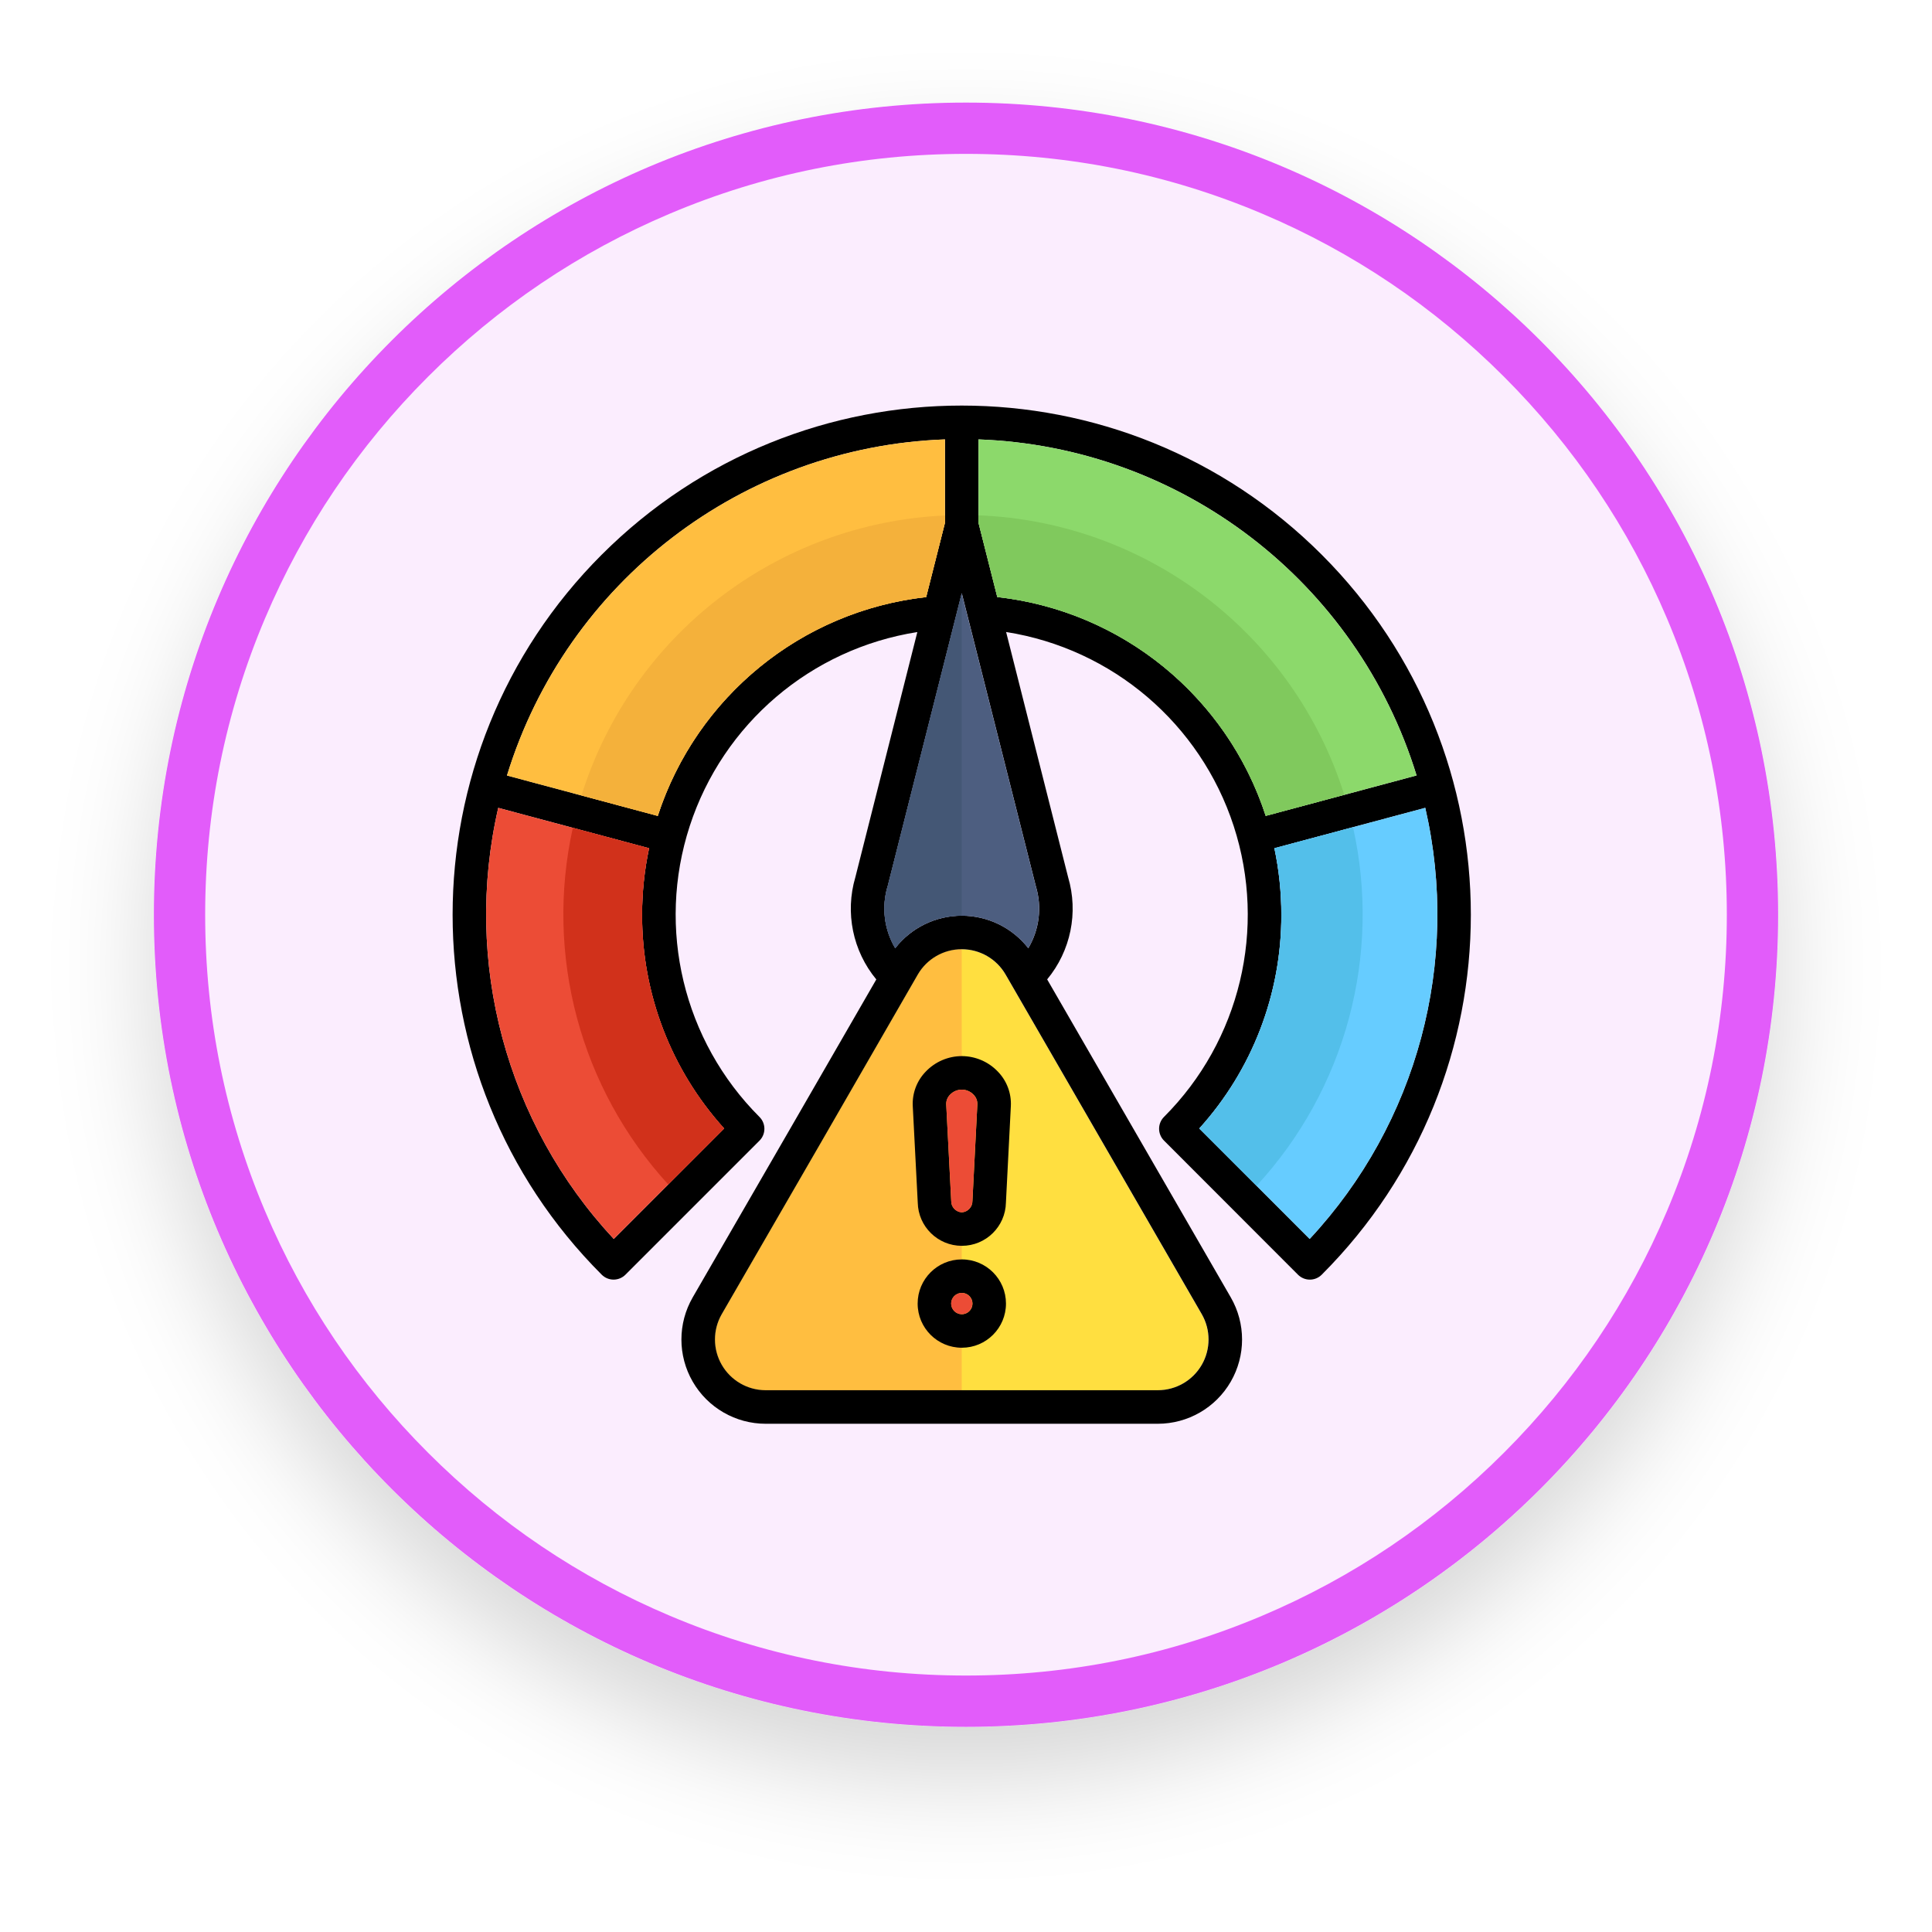
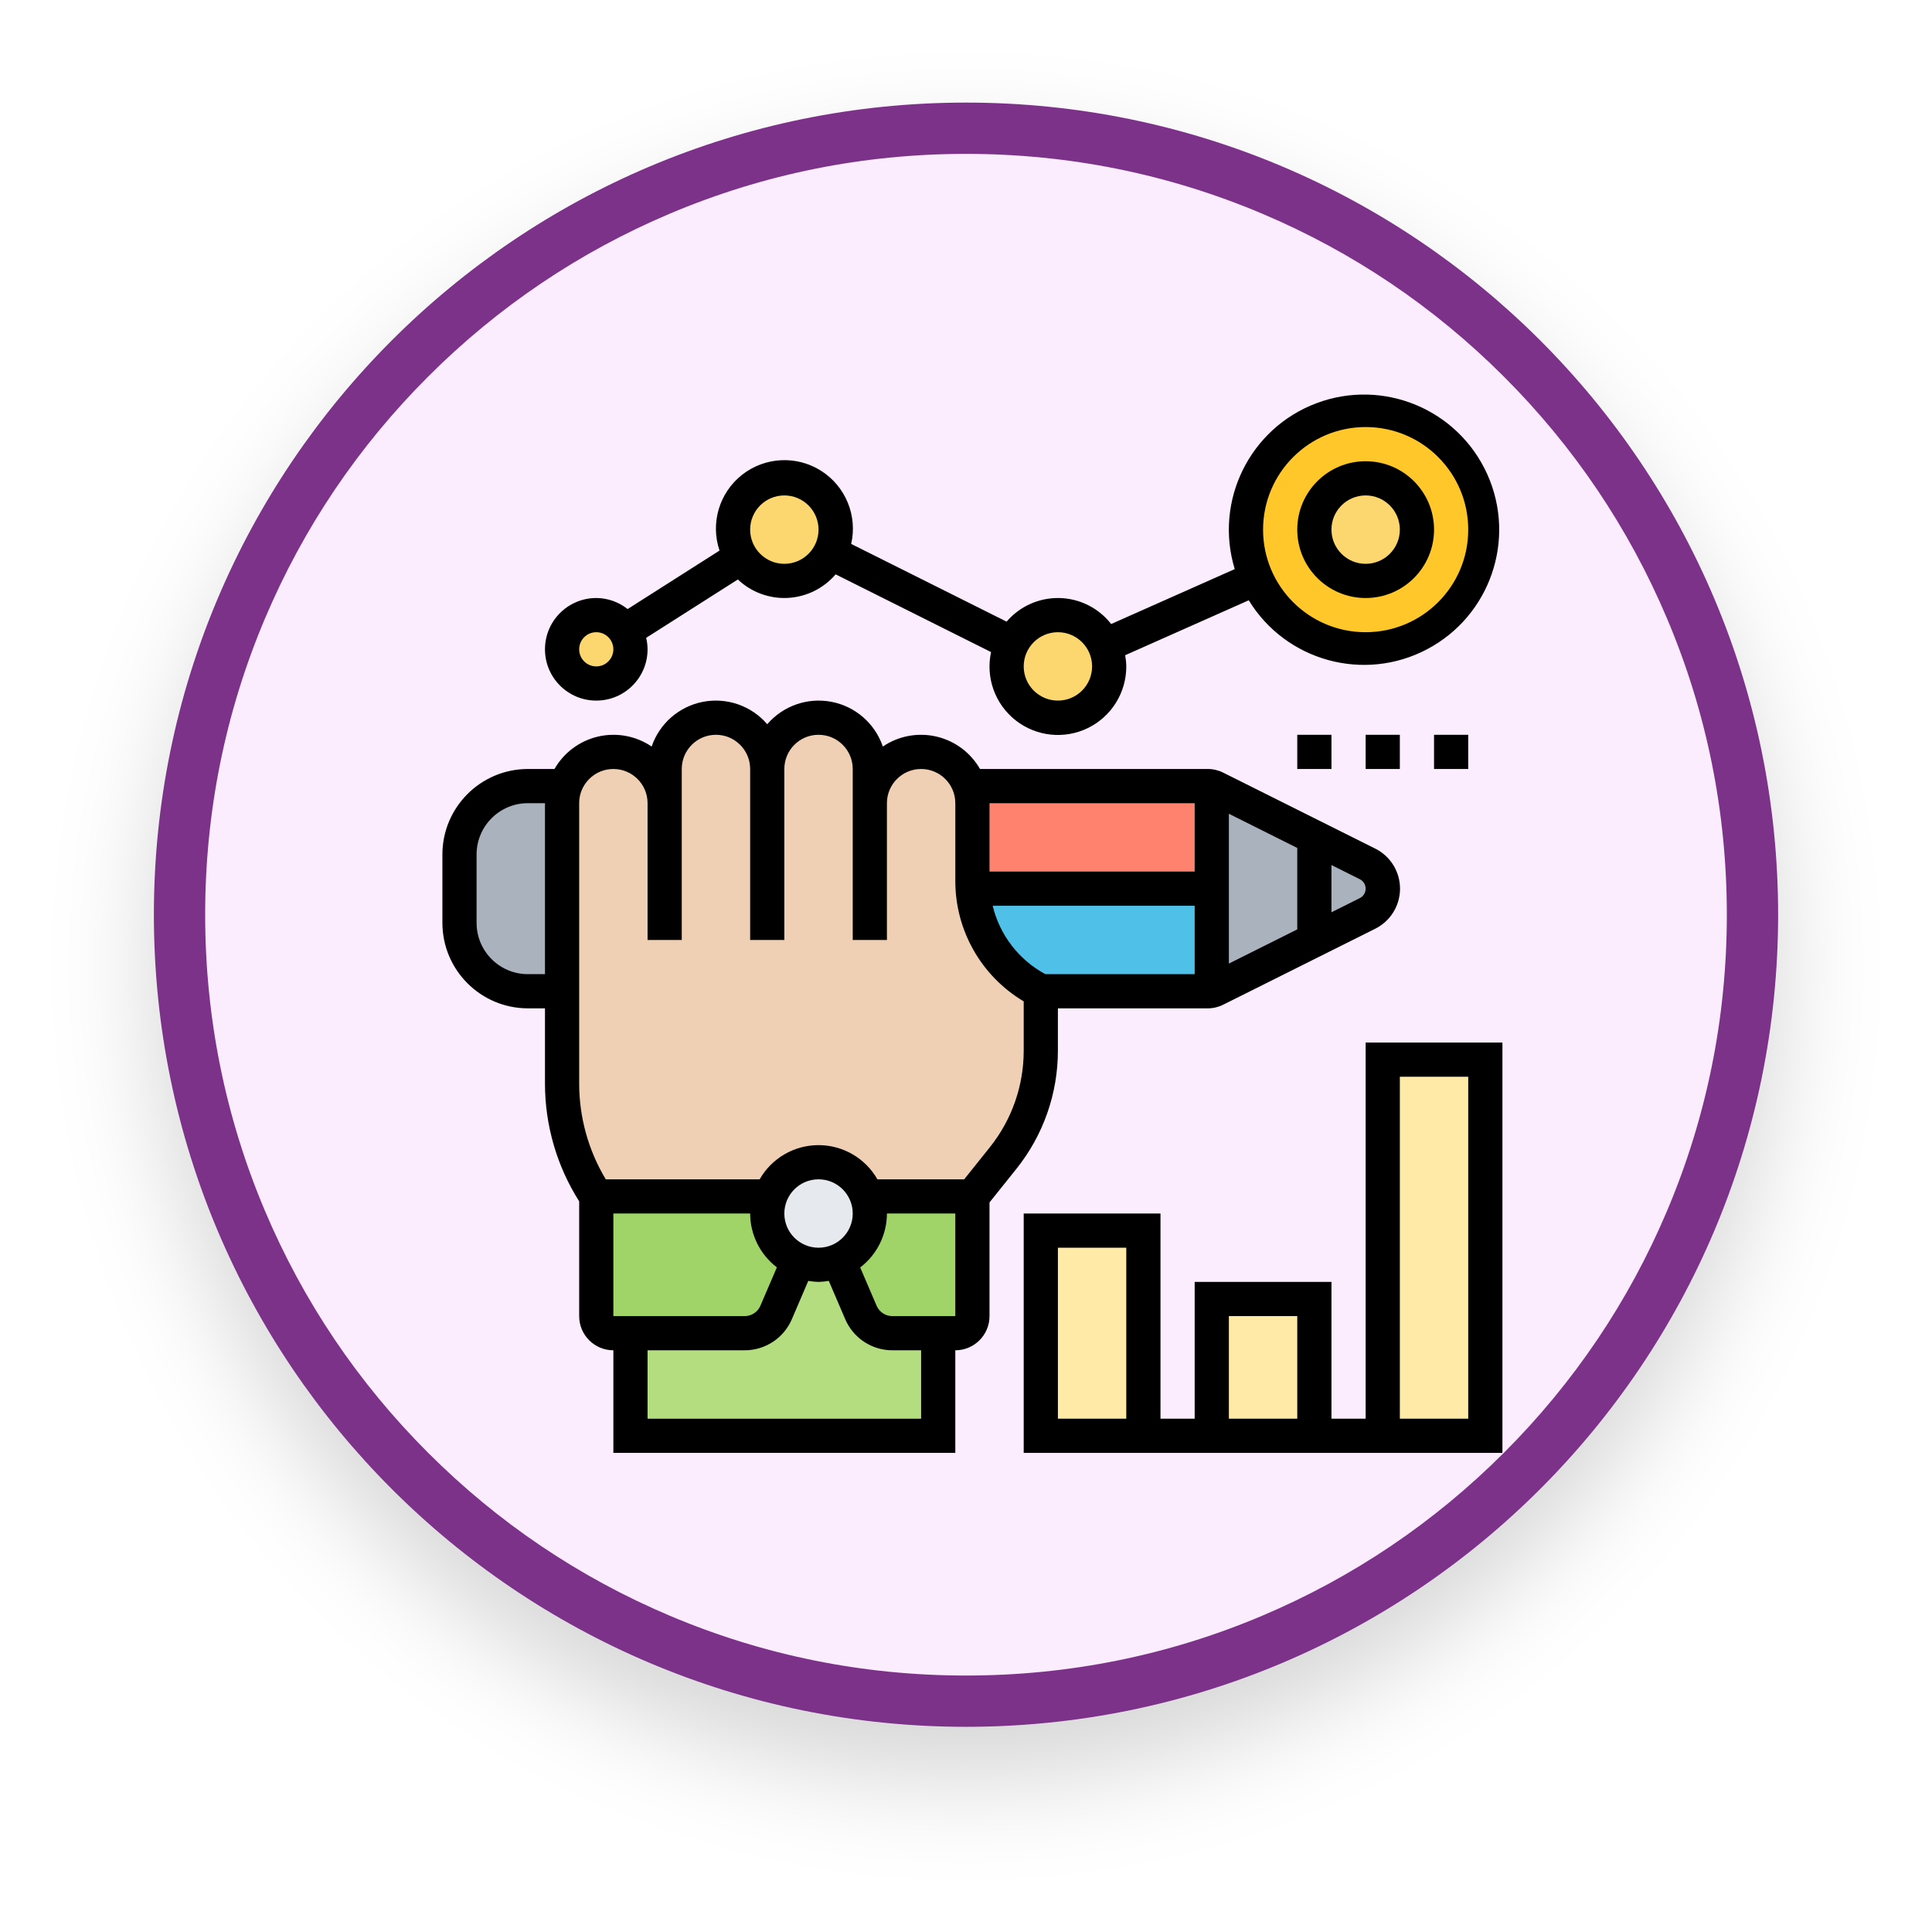
<svg xmlns="http://www.w3.org/2000/svg" width="113" height="113" viewBox="0 0 113 113">
  <defs>
    <filter id="Path_982547" x="0" y="0" width="113" height="113" filterUnits="userSpaceOnUse">
      <feOffset dy="3" input="SourceAlpha" />
      <feGaussianBlur stdDeviation="3" result="blur" />
      <feFlood flood-opacity="0.161" />
      <feComposite operator="in" in2="blur" />
      <feComposite in="SourceGraphic" />
    </filter>
  </defs>
-   <g id="Group_1179250" data-name="Group 1179250" transform="translate(-1163.5 -685)">
-     <g id="Group_1179133" data-name="Group 1179133" transform="translate(1172.5 691)">
-       <g id="Group_1177985" data-name="Group 1177985">
-         <g id="Group_1177680" data-name="Group 1177680">
-           <g id="Group_1172010" data-name="Group 1172010">
-             <g id="Group_1171046" data-name="Group 1171046">
-               <g id="Group_1148525" data-name="Group 1148525">
-                 <g transform="matrix(1, 0, 0, 1, -9, -6)" filter="url(#Path_982547)">
-                   <g id="Path_982547-2" data-name="Path 982547" transform="translate(9 6)" fill="#fbedfe">
-                     <path d="M 47.5 93.5 C 41.289 93.5 35.265 92.284 29.595 89.886 C 24.118 87.569 19.198 84.252 14.973 80.027 C 10.748 75.802 7.431 70.882 5.114 65.405 C 2.716 59.735 1.5 53.711 1.5 47.5 C 1.5 41.289 2.716 35.265 5.114 29.595 C 7.431 24.118 10.748 19.198 14.973 14.973 C 19.198 10.748 24.118 7.431 29.595 5.114 C 35.265 2.716 41.289 1.5 47.5 1.5 C 53.711 1.5 59.735 2.716 65.405 5.114 C 70.882 7.431 75.802 10.748 80.027 14.973 C 84.252 19.198 87.569 24.118 89.886 29.595 C 92.284 35.265 93.5 41.289 93.5 47.5 C 93.5 53.711 92.284 59.735 89.886 65.405 C 87.569 70.882 84.252 75.802 80.027 80.027 C 75.802 84.252 70.882 87.569 65.405 89.886 C 59.735 92.284 53.711 93.5 47.5 93.5 Z" stroke="none" />
-                     <path d="M 47.5 3 C 41.491 3 35.664 4.176 30.18 6.496 C 24.881 8.737 20.122 11.946 16.034 16.034 C 11.946 20.122 8.737 24.881 6.496 30.18 C 4.176 35.664 3 41.491 3 47.5 C 3 53.509 4.176 59.336 6.496 64.82 C 8.737 70.119 11.946 74.878 16.034 78.966 C 20.122 83.054 24.881 86.263 30.18 88.504 C 35.664 90.824 41.491 92 47.5 92 C 53.509 92 59.336 90.824 64.82 88.504 C 70.119 86.263 74.878 83.054 78.966 78.966 C 83.054 74.878 86.263 70.119 88.504 64.82 C 90.824 59.336 92 53.509 92 47.5 C 92 41.491 90.824 35.664 88.504 30.18 C 86.263 24.881 83.054 20.122 78.966 16.034 C 74.878 11.946 70.119 8.737 64.82 6.496 C 59.336 4.176 53.509 3 47.5 3 M 47.5 0 C 73.734 0 95 21.266 95 47.5 C 95 73.734 73.734 95 47.5 95 C 21.266 95 0 73.734 0 47.5 C 0 21.266 21.266 0 47.5 0 Z" stroke="none" fill="#e25cfa" />
+   <g id="Group_1206693" data-name="Group 1206693" transform="translate(-586.125 -812.023)">
+     <g id="Group_1206170" data-name="Group 1206170">
+       <g id="Group_1202700" data-name="Group 1202700" transform="translate(0 -1987.977)">
+         <g id="Group_1202219" data-name="Group 1202219" transform="translate(595.125 2806)">
+           <g id="Group_1178824" data-name="Group 1178824">
+             <g id="Group_1177679" data-name="Group 1177679">
+               <g id="Group_1172010" data-name="Group 1172010">
+                 <g id="Group_1171046" data-name="Group 1171046">
+                   <g id="Group_1148525" data-name="Group 1148525">
+                     <g transform="matrix(1, 0, 0, 1, -9, -6)" filter="url(#Path_982547)">
+                       <g id="Path_982547-2" data-name="Path 982547" transform="translate(9 6)" fill="#fbedfe">
+                         <path d="M 47.5 93.5 C 41.289 93.5 35.265 92.284 29.595 89.886 C 24.118 87.569 19.198 84.252 14.973 80.027 C 10.748 75.802 7.431 70.882 5.114 65.405 C 2.716 59.735 1.5 53.711 1.5 47.5 C 1.5 41.289 2.716 35.265 5.114 29.595 C 7.431 24.118 10.748 19.198 14.973 14.973 C 19.198 10.748 24.118 7.431 29.595 5.114 C 35.265 2.716 41.289 1.5 47.5 1.5 C 53.711 1.5 59.735 2.716 65.405 5.114 C 70.882 7.431 75.802 10.748 80.027 14.973 C 84.252 19.198 87.569 24.118 89.886 29.595 C 92.284 35.265 93.5 41.289 93.5 47.5 C 93.5 53.711 92.284 59.735 89.886 65.405 C 87.569 70.882 84.252 75.802 80.027 80.027 C 75.802 84.252 70.882 87.569 65.405 89.886 C 59.735 92.284 53.711 93.5 47.5 93.5 Z" stroke="none" />
+                         <path d="M 47.5 3 C 41.491 3 35.664 4.176 30.18 6.496 C 24.881 8.737 20.122 11.946 16.034 16.034 C 11.946 20.122 8.737 24.881 6.496 30.18 C 4.176 35.664 3 41.491 3 47.5 C 3 53.509 4.176 59.336 6.496 64.82 C 8.737 70.119 11.946 74.878 16.034 78.966 C 20.122 83.054 24.881 86.263 30.18 88.504 C 35.664 90.824 41.491 92 47.5 92 C 53.509 92 59.336 90.824 64.82 88.504 C 70.119 86.263 74.878 83.054 78.966 78.966 C 83.054 74.878 86.263 70.119 88.504 64.82 C 90.824 59.336 92 53.509 92 47.5 C 92 41.491 90.824 35.664 88.504 30.18 C 86.263 24.881 83.054 20.122 78.966 16.034 C 74.878 11.946 70.119 8.737 64.82 6.496 C 59.336 4.176 53.509 3 47.5 3 M 47.5 0 C 73.734 0 95 21.266 95 47.5 C 95 73.734 73.734 95 47.5 95 C 21.266 95 0 73.734 0 47.5 C 0 21.266 21.266 0 47.5 0 Z" stroke="none" fill="#7b3289" />
+                       </g>
+                     </g>
                  </g>
                </g>
              </g>
            </g>
          </g>
        </g>
      </g>
-       <g id="risk_10334155_1_" data-name="risk_10334155 (1)" transform="translate(17.473 17.722)">
-         <path id="Path_1041347" data-name="Path 1041347" d="M138.6,293.837l5.735-9.931,5.732-9.931a2.967,2.967,0,0,1,5.138,0l11.47,19.863a2.967,2.967,0,0,1-2.569,4.451H141.174a2.967,2.967,0,0,1-2.569-4.452Z" transform="translate(-122.864 -240.695)" fill="#ffdf40" />
-         <path id="Path_1041348" data-name="Path 1041348" d="M262.147,283.9l5.732-9.931a2.867,2.867,0,0,1,2.569-1.483v25.8H258.981a2.967,2.967,0,0,1-2.569-4.452Z" transform="translate(-240.671 -240.687)" fill="#ffbe40" />
-         <path id="Path_1041349" data-name="Path 1041349" d="M21.741,21.73A29.777,29.777,0,1,1,63.851,63.844a.98.98,0,0,1-1.387,0L54.627,56a.98.98,0,0,1,0-1.386,16.734,16.734,0,0,0-9.235-28.361l3.625,14.336a6.488,6.488,0,0,1-1.224,5.982l10.74,18.6a4.928,4.928,0,0,1-4.268,7.391H31.329a4.928,4.928,0,0,1-4.267-7.393L32.8,55.241l5-8.667a6.494,6.494,0,0,1-1.225-5.98L40.2,26.256a16.731,16.731,0,0,0-9.233,28.361.98.98,0,0,1,0,1.386l-7.84,7.84a.98.98,0,0,1-1.387,0,29.78,29.78,0,0,1,0-42.113ZM56.69,55.293l6.457,6.459a27.842,27.842,0,0,0,6.761-25.215L61.083,38.9a18.777,18.777,0,0,1,.405,3.885,18.569,18.569,0,0,1-4.8,12.507Zm-.231-25.264a18.641,18.641,0,0,1,4.117,6.978L69.4,34.643A27.873,27.873,0,0,0,43.776,14.988v4.874l1.1,4.348a18.614,18.614,0,0,1,11.584,5.819ZM28.76,66.152A2.967,2.967,0,0,0,31.329,70.6H54.265a2.967,2.967,0,0,0,2.569-4.452L45.364,46.289a2.967,2.967,0,0,0-5.138,0L34.5,56.221Zm9.7-25.019a4.538,4.538,0,0,0,.446,3.613,4.936,4.936,0,0,1,7.784,0,4.529,4.529,0,0,0,.445-3.612c0-.013-.008-.027-.011-.041L42.8,23.984l-4.326,17.11c0,.013-.008.026-.011.039Zm-9.326-11.1A18.616,18.616,0,0,1,40.716,24.21l1.1-4.348V14.988A27.87,27.87,0,0,0,16.2,34.644l8.82,2.362A18.64,18.64,0,0,1,29.134,30.029ZM22.446,61.752,28.9,55.293a18.557,18.557,0,0,1-4.8-12.508A18.785,18.785,0,0,1,24.51,38.9l-8.822-2.361a27.849,27.849,0,0,0,6.758,25.215ZM42.8,51.058a2.926,2.926,0,0,1,2.11.907,2.7,2.7,0,0,1,.759,2.013l-.288,5.648a2.579,2.579,0,0,1-5.157,0l-.292-5.649a2.7,2.7,0,0,1,.759-2.012,2.925,2.925,0,0,1,2.11-.907Zm-.619,8.472a.651.651,0,0,0,.619.664.66.66,0,0,0,.622-.667l.288-5.647a.757.757,0,0,0-.221-.563.948.948,0,0,0-1.379,0,.756.756,0,0,0-.221.561Zm.619,3.419a2.583,2.583,0,1,1-2.582,2.586A2.583,2.583,0,0,1,42.8,62.949Zm0,3.206a.623.623,0,1,0-.621-.621.623.623,0,0,0,.621.621Z" transform="translate(-13.019 -13.01)" />
-         <path id="Path_1041350" data-name="Path 1041350" d="M378.494,211.248a18.557,18.557,0,0,0,4.8,12.508l-6.459,6.459A27.849,27.849,0,0,1,370.078,205l8.821,2.363A18.777,18.777,0,0,0,378.494,211.248Z" transform="translate(-367.41 -181.473)" fill="#ec4c36" />
-         <path id="Path_1041351" data-name="Path 1041351" d="M227.918,119.674c0,.014.007.027.011.041a4.529,4.529,0,0,1-.444,3.613,4.936,4.936,0,0,0-7.784,0,4.538,4.538,0,0,1-.446-3.613l.011-.039,4.326-17.11Z" transform="translate(-193.816 -91.59)" fill="#4d5e80" />
-         <path id="Path_1041352" data-name="Path 1041352" d="M289.633,29.156V34.03l-1.1,4.348a18.707,18.707,0,0,0-15.7,12.8l-8.82-2.362A27.87,27.87,0,0,1,289.633,29.156Z" transform="translate(-260.836 -27.177)" fill="#ffbe40" />
-         <path id="Path_1041353" data-name="Path 1041353" d="M33.39,207.364,42.214,205a27.842,27.842,0,0,1-6.761,25.215L29,223.756a18.569,18.569,0,0,0,4.8-12.508,18.786,18.786,0,0,0-.406-3.888Z" transform="translate(14.674 -181.473)" fill="#6cf" />
-         <path id="Path_1041354" data-name="Path 1041354" d="M38.93,34.03V29.156A27.873,27.873,0,0,1,64.552,48.811L55.73,51.174a18.7,18.7,0,0,0-15.7-12.8Z" transform="translate(-8.173 -27.177)" fill="#8cd96b" />
-         <path id="Path_1041355" data-name="Path 1041355" d="M251.539,436.526a.623.623,0,1,1-.621.625.623.623,0,0,1,.621-.625Z" transform="translate(-221.762 -384.627)" fill="#ec4c36" />
-         <path id="Path_1041356" data-name="Path 1041356" d="M249.5,339.5a.956.956,0,0,1,.689.3.757.757,0,0,1,.221.563l-.288,5.647a.66.66,0,0,1-.622.668.651.651,0,0,1-.619-.664l-.292-5.652a.756.756,0,0,1,.221-.561A.956.956,0,0,1,249.5,339.5Z" transform="translate(-219.719 -299.491)" fill="#ec4c36" />
-         <path id="Path_1041357" data-name="Path 1041357" d="M64.692,231.864a18.569,18.569,0,0,0,4.8-12.508,18.787,18.787,0,0,0-.406-3.889l4.6-1.227a23.4,23.4,0,0,1-5.642,20.971Z" transform="translate(-21.022 -189.58)" fill="#53bfea" />
-         <path id="Path_1041358" data-name="Path 1041358" d="M94.823,81.761l-4.594,1.231a18.7,18.7,0,0,0-15.7-12.8l-1.1-4.348v-.43A23.382,23.382,0,0,1,94.823,81.761Z" transform="translate(-42.672 -58.995)" fill="#80c95d" />
-         <path id="Path_1041359" data-name="Path 1041359" d="M264.014,81.836a23.384,23.384,0,0,1,21.26-16.374v.425l-1.1,4.348a18.707,18.707,0,0,0-15.7,12.8Z" transform="translate(-256.477 -59.034)" fill="#f4b13b" />
-         <path id="Path_1041360" data-name="Path 1041360" d="M375.5,235.4a23.4,23.4,0,0,1-5.579-20.859l4.456,1.193a18.781,18.781,0,0,0-.406,3.885,18.558,18.558,0,0,0,4.8,12.508Z" transform="translate(-362.889 -189.846)" fill="#d1311b" />
-         <path id="Path_1041361" data-name="Path 1041361" d="M256.215,119.673l4.326-17.11v18.863a4.8,4.8,0,0,0-3.891,1.9,4.538,4.538,0,0,1-.446-3.613C256.208,119.7,256.212,119.686,256.215,119.673Z" transform="translate(-230.765 -91.589)" fill="#445775" />
+       <g id="intelligence_2835261" transform="translate(611 834)">
+         <g id="Group_1206188" data-name="Group 1206188">
+           <g id="Group_1206171" data-name="Group 1206171">
+             <path id="Path_1045269" data-name="Path 1045269" d="M55,2a7,7,0,1,1-6.4,9.84A6.917,6.917,0,0,1,48,9,7,7,0,0,1,55,2Z" fill="#ffc729" />
+           </g>
+           <g id="Group_1206172" data-name="Group 1206172">
+             <path id="Path_1045270" data-name="Path 1045270" d="M11.69,14.93A1.97,1.97,0,0,1,12,16a2,2,0,1,1-.31-1.07Z" fill="#fcd770" />
+           </g>
+           <g id="Group_1206173" data-name="Group 1206173">
+             <path id="Path_1045271" data-name="Path 1045271" d="M21,6a3,3,0,1,1-2.53,4.61A2.95,2.95,0,0,1,18,9,3,3,0,0,1,21,6Z" fill="#fcd770" />
+           </g>
+           <g id="Group_1206174" data-name="Group 1206174">
+             <path id="Path_1045272" data-name="Path 1045272" d="M39.74,15.78A2.934,2.934,0,0,1,40,17a3,3,0,1,1-.26-1.22Z" fill="#fcd770" />
+           </g>
+           <g id="Group_1206175" data-name="Group 1206175">
+             <circle id="Ellipse_12636" data-name="Ellipse 12636" cx="3" cy="3" r="3" transform="translate(52 6)" fill="#fcd770" />
+           </g>
+           <g id="Group_1206176" data-name="Group 1206176">
+             <path id="Path_1045273" data-name="Path 1045273" d="M31.83,24H45.76a.986.986,0,0,1,.24.03V30H32.02c-.01-.16-.02-.31-.02-.47V25a2.772,2.772,0,0,0-.18-1Z" fill="#ff826e" />
+           </g>
+           <g id="Group_1206177" data-name="Group 1206177">
+             <path id="Path_1045274" data-name="Path 1045274" d="M46,30v5.97a.986.986,0,0,1-.24.03H36a7.23,7.23,0,0,1-3.98-6Z" fill="#4fc1e9" />
+           </g>
+           <g id="Group_1206178" data-name="Group 1206178">
+             <path id="Path_1045275" data-name="Path 1045275" d="M8,25V36H6a4,4,0,0,1-4-4V28a4,4,0,0,1,4-4H8.18A2.772,2.772,0,0,0,8,25Z" fill="#aab2bd" />
+           </g>
+           <g id="Group_1206179" data-name="Group 1206179">
+             <path id="Path_1045276" data-name="Path 1045276" d="M55.11,28.55,52,27l-5.79-2.89a1.8,1.8,0,0,0-.21-.08V35.97a1.8,1.8,0,0,0,.21-.08L52,33l3.11-1.55a1.626,1.626,0,0,0,0-2.9Z" fill="#aab2bd" />
+           </g>
+           <g id="Group_1206180" data-name="Group 1206180">
+             <path id="Path_1045277" data-name="Path 1045277" d="M32.02,30A7.23,7.23,0,0,0,36,36v3.49a9.993,9.993,0,0,1-2.19,6.25L32,48H25.82a2.988,2.988,0,0,0-5.64,0H10a11.943,11.943,0,0,1-2-6.61V25a2.772,2.772,0,0,1,.18-1A3,3,0,0,1,14,25V23a3,3,0,0,1,6,0,3,3,0,0,1,6,0v2a3,3,0,0,1,5.12-2.12,2.838,2.838,0,0,1,.7,1.12A2.772,2.772,0,0,1,32,25v4.53C32,29.69,32.01,29.84,32.02,30Z" fill="#f0d0b4" />
+           </g>
+           <g id="Group_1206181" data-name="Group 1206181">
+             <path id="Path_1045278" data-name="Path 1045278" d="M30,56v6H12V56h6.68a2.014,2.014,0,0,0,1.84-1.21l1.3-3.03a3.021,3.021,0,0,0,2.36,0l1.3,3.03A2.014,2.014,0,0,0,27.32,56Z" fill="#b4dd7f" />
+           </g>
+           <g id="Group_1206182" data-name="Group 1206182">
+             <path id="Path_1045279" data-name="Path 1045279" d="M25.83,48H32v7a1,1,0,0,1-1,1H27.32a2.014,2.014,0,0,1-1.84-1.21l-1.3-3.03A3,3,0,0,0,26,49a2.772,2.772,0,0,0-.18-1Z" fill="#a0d468" />
+           </g>
+           <g id="Group_1206183" data-name="Group 1206183">
+             <path id="Path_1045280" data-name="Path 1045280" d="M21.82,51.76l-1.3,3.03A2.014,2.014,0,0,1,18.68,56H11a1,1,0,0,1-1-1V48H20.18A2.772,2.772,0,0,0,20,49a3,3,0,0,0,1.82,2.76Z" fill="#a0d468" />
+           </g>
+           <g id="Group_1206184" data-name="Group 1206184">
+             <path id="Path_1045281" data-name="Path 1045281" d="M25.82,48A2.772,2.772,0,0,1,26,49a3,3,0,0,1-1.82,2.76,3.021,3.021,0,0,1-2.36,0A3,3,0,0,1,20,49a2.772,2.772,0,0,1,.18-1,2.988,2.988,0,0,1,5.64,0Z" fill="#e6e9ed" />
+           </g>
+           <g id="Group_1206185" data-name="Group 1206185">
+             <path id="Path_1045282" data-name="Path 1045282" d="M56,40h6V62H56Z" fill="#ffeaa7" />
+           </g>
+           <g id="Group_1206186" data-name="Group 1206186">
+             <path id="Path_1045283" data-name="Path 1045283" d="M46,54h6v8H46Z" fill="#ffeaa7" />
+           </g>
+           <g id="Group_1206187" data-name="Group 1206187">
+             <path id="Path_1045284" data-name="Path 1045284" d="M36,50h6V62H36Z" fill="#ffeaa7" />
+           </g>
+         </g>
+         <g id="Group_1206189" data-name="Group 1206189">
+           <path id="Path_1045285" data-name="Path 1045285" d="M37,39.492V37h8.764a2.016,2.016,0,0,0,.9-.211l8.9-4.447a2.619,2.619,0,0,0,0-4.684l-8.9-4.447A2.012,2.012,0,0,0,45.764,23H32.444a3.975,3.975,0,0,0-5.683-1.313A3.964,3.964,0,0,0,20,20.382a3.964,3.964,0,0,0-6.761,1.305A3.975,3.975,0,0,0,7.556,23H6a5.006,5.006,0,0,0-5,5v4a5.006,5.006,0,0,0,5,5H7v4.4a12.86,12.86,0,0,0,2,6.887V55a2,2,0,0,0,2,2v6H31V57a2,2,0,0,0,2-2V48.352l1.59-1.987A11.048,11.048,0,0,0,37,39.492ZM6,35a3,3,0,0,1-3-3V28a3,3,0,0,1,3-3H7V35Zm41-9.382,4,2v4.764l-4,2ZM45,35H36.268a6.176,6.176,0,0,1-3.082-4H45Zm10-5a.615.615,0,0,1-.342.553L53,31.382V28.618l1.658.829A.615.615,0,0,1,55,30ZM45,25v4H33V25ZM20.563,52.149,19.6,54.393a1,1,0,0,1-.919.607H11V49h8a3.978,3.978,0,0,0,1.563,3.149ZM23,51a2,2,0,1,1,2-2A2,2,0,0,1,23,51Zm6,10H13V57h5.682a3,3,0,0,0,2.757-1.818L22.4,52.94A4.079,4.079,0,0,0,23,53a3.947,3.947,0,0,0,.6-.061l.961,2.243A3,3,0,0,0,27.318,57H29Zm2-6H27.318a1,1,0,0,1-.919-.6l-.962-2.245A3.982,3.982,0,0,0,27,49h4Zm.519-8H26.444a3.965,3.965,0,0,0-6.888,0h-9A10.866,10.866,0,0,1,9,41.4V25a2,2,0,1,1,4,0v8h2V23a2,2,0,1,1,4,0V33h2V23a2,2,0,1,1,4,0V33h2V25a2,2,0,1,1,4,0v4.528a8.188,8.188,0,0,0,4,7.064v2.9a9.024,9.024,0,0,1-1.973,5.622Z" />
+           <path id="Path_1045286" data-name="Path 1045286" d="M55,61H53V53H45v8H43V49H35V63H63V39H55ZM41,61H37V51h4Zm6-6h4v6H47ZM57,41h4V61H57Z" />
+           <path id="Path_1045287" data-name="Path 1045287" d="M55,13a4,4,0,1,0-4-4A4,4,0,0,0,55,13Zm0-6a2,2,0,1,1-2,2A2,2,0,0,1,55,7Z" />
+           <path id="Path_1045288" data-name="Path 1045288" d="M10,19a3,3,0,0,0,3-3,2.963,2.963,0,0,0-.082-.671l5.363-3.413a3.949,3.949,0,0,0,5.719-.3l9.091,4.546A4,4,0,1,0,41,17a4.026,4.026,0,0,0-.066-.654l7.229-3.213a7.905,7.905,0,1,0-.82-1.824l-7.228,3.212A3.949,3.949,0,0,0,34,14.382L24.909,9.836a4.006,4.006,0,1,0-7.7.389l-5.375,3.421A2.966,2.966,0,0,0,10,13a3,3,0,0,0,0,6ZM55,3a6,6,0,1,1-6,6A6.006,6.006,0,0,1,55,3ZM37,15a2,2,0,1,1-2,2A2,2,0,0,1,37,15ZM21,7a2,2,0,1,1-2,2A2,2,0,0,1,21,7ZM10,15a1,1,0,1,1-1,1A1,1,0,0,1,10,15Z" />
+           <path id="Path_1045289" data-name="Path 1045289" d="M51,21h2v2H51Z" />
+           <path id="Path_1045290" data-name="Path 1045290" d="M55,21h2v2H55Z" />
+           <path id="Path_1045291" data-name="Path 1045291" d="M59,21h2v2H59Z" />
+         </g>
      </g>
    </g>
  </g>
</svg>
